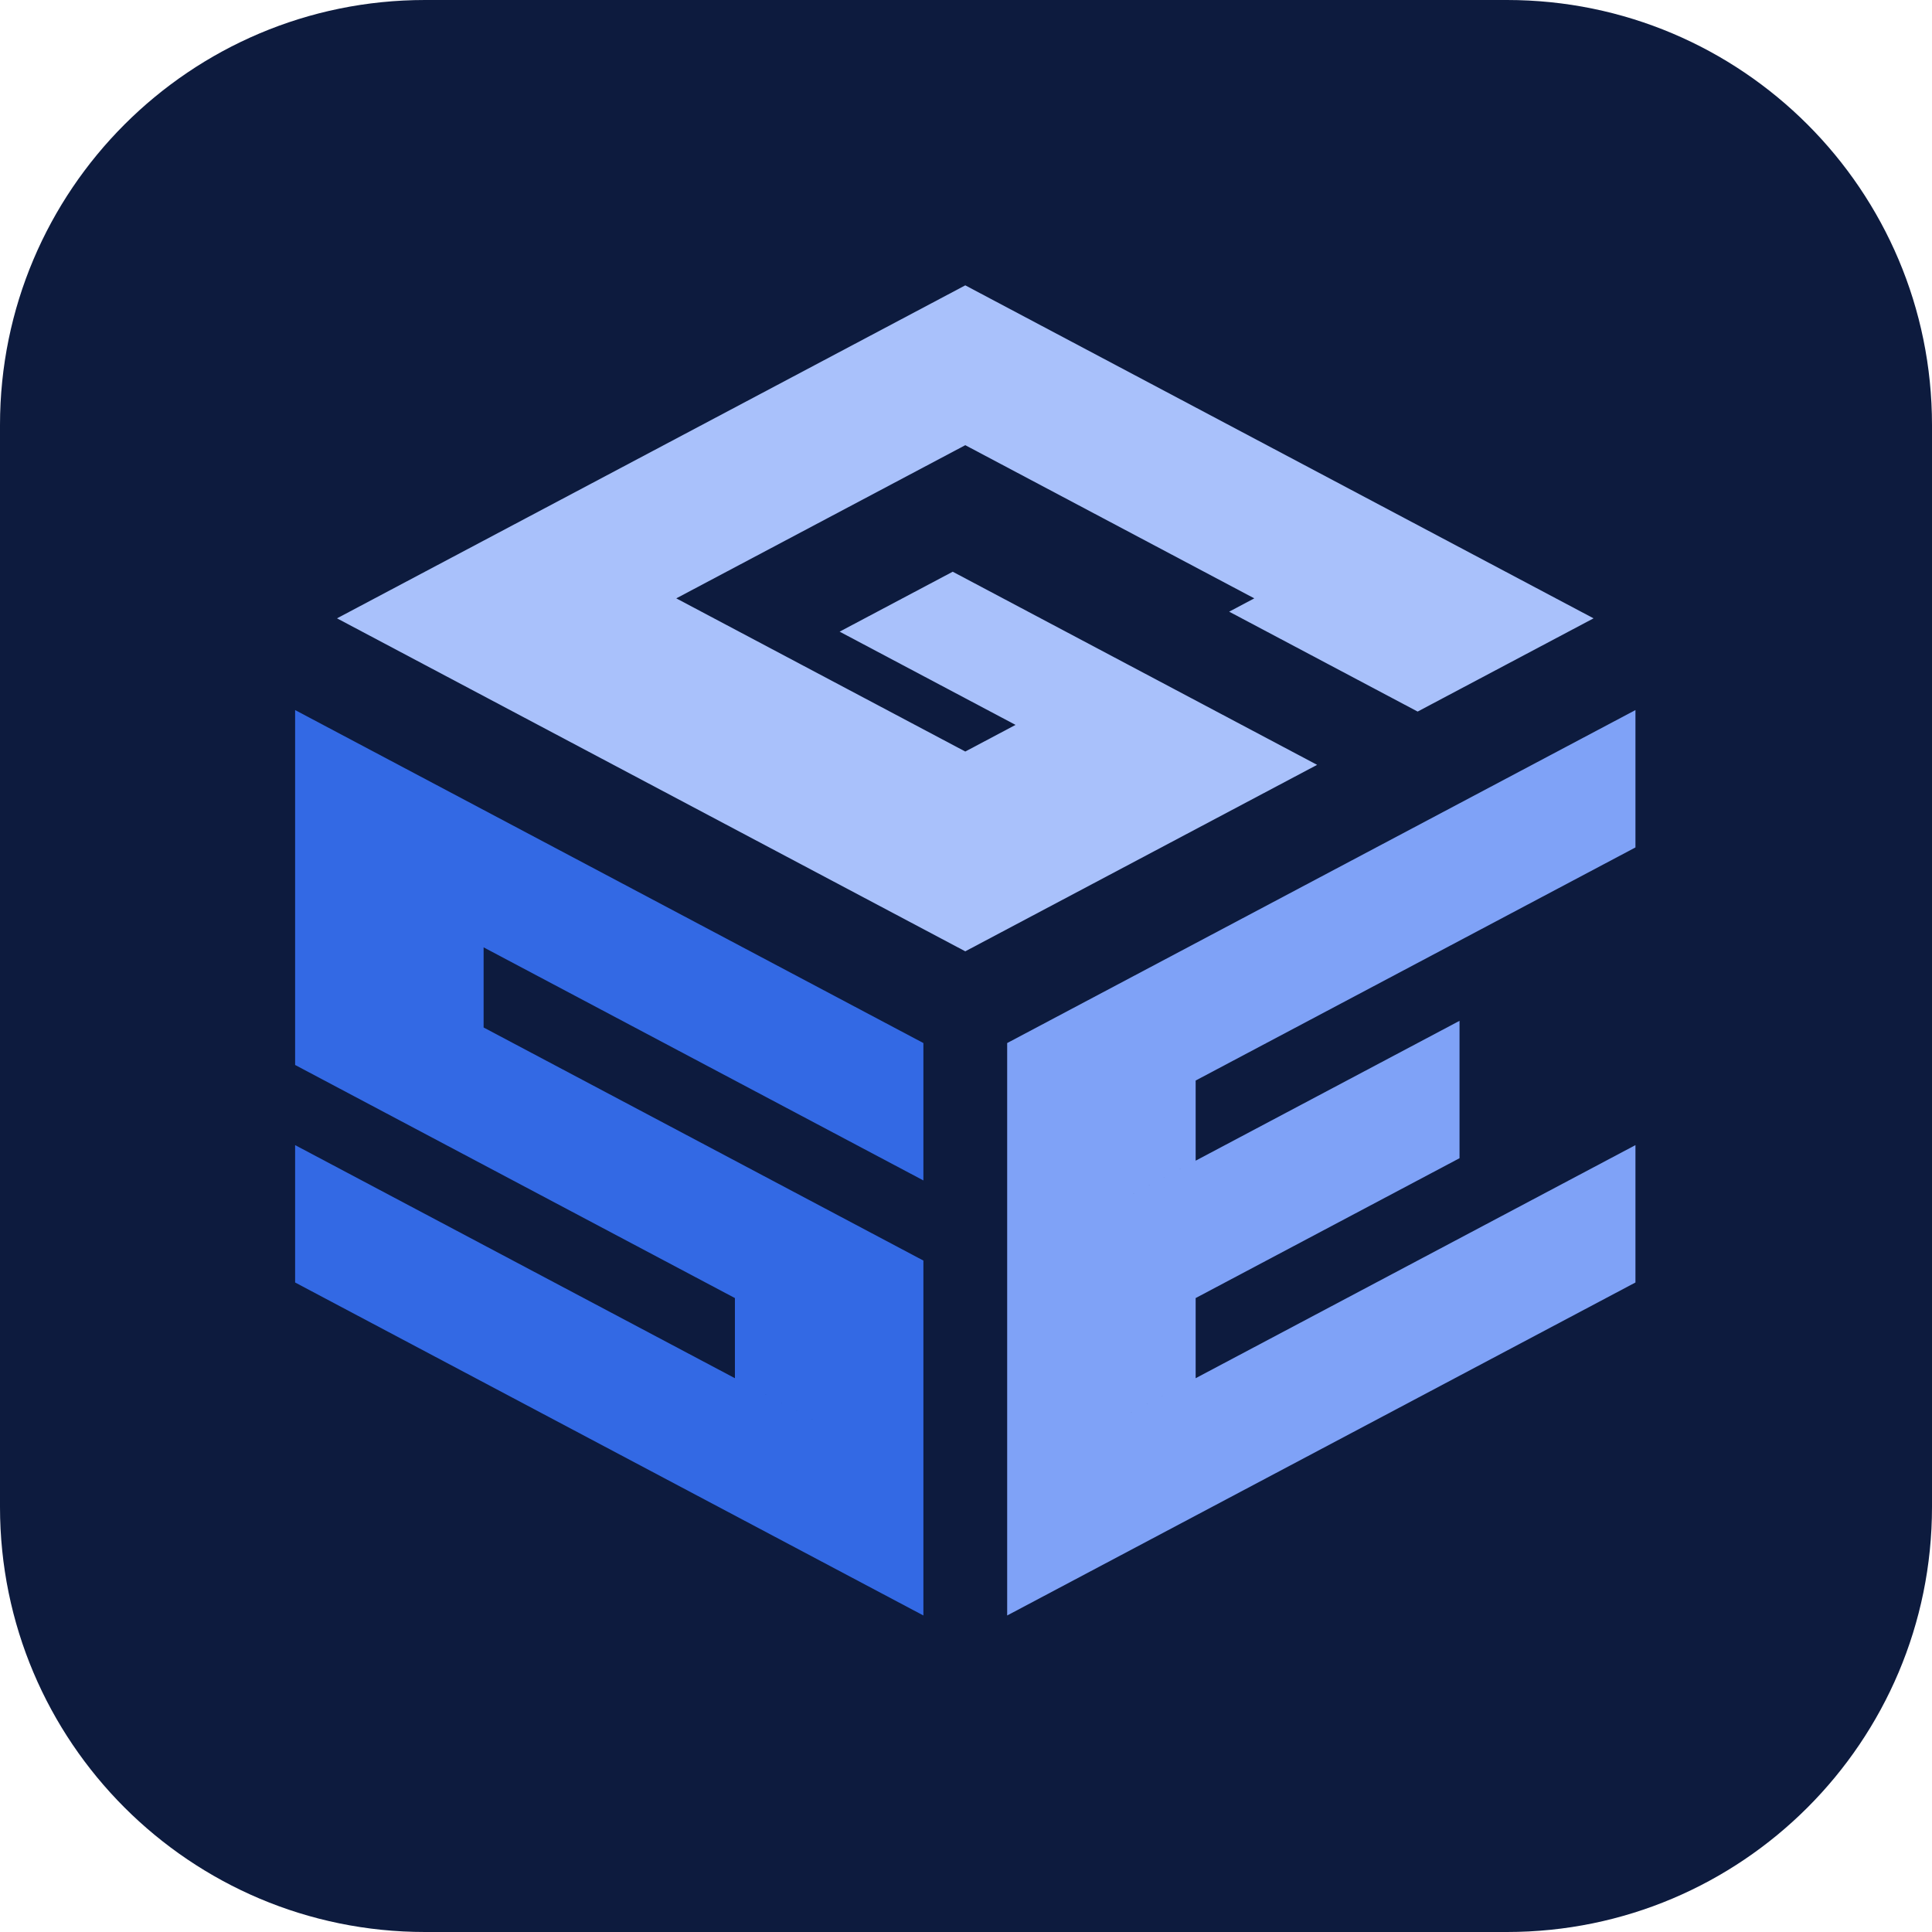
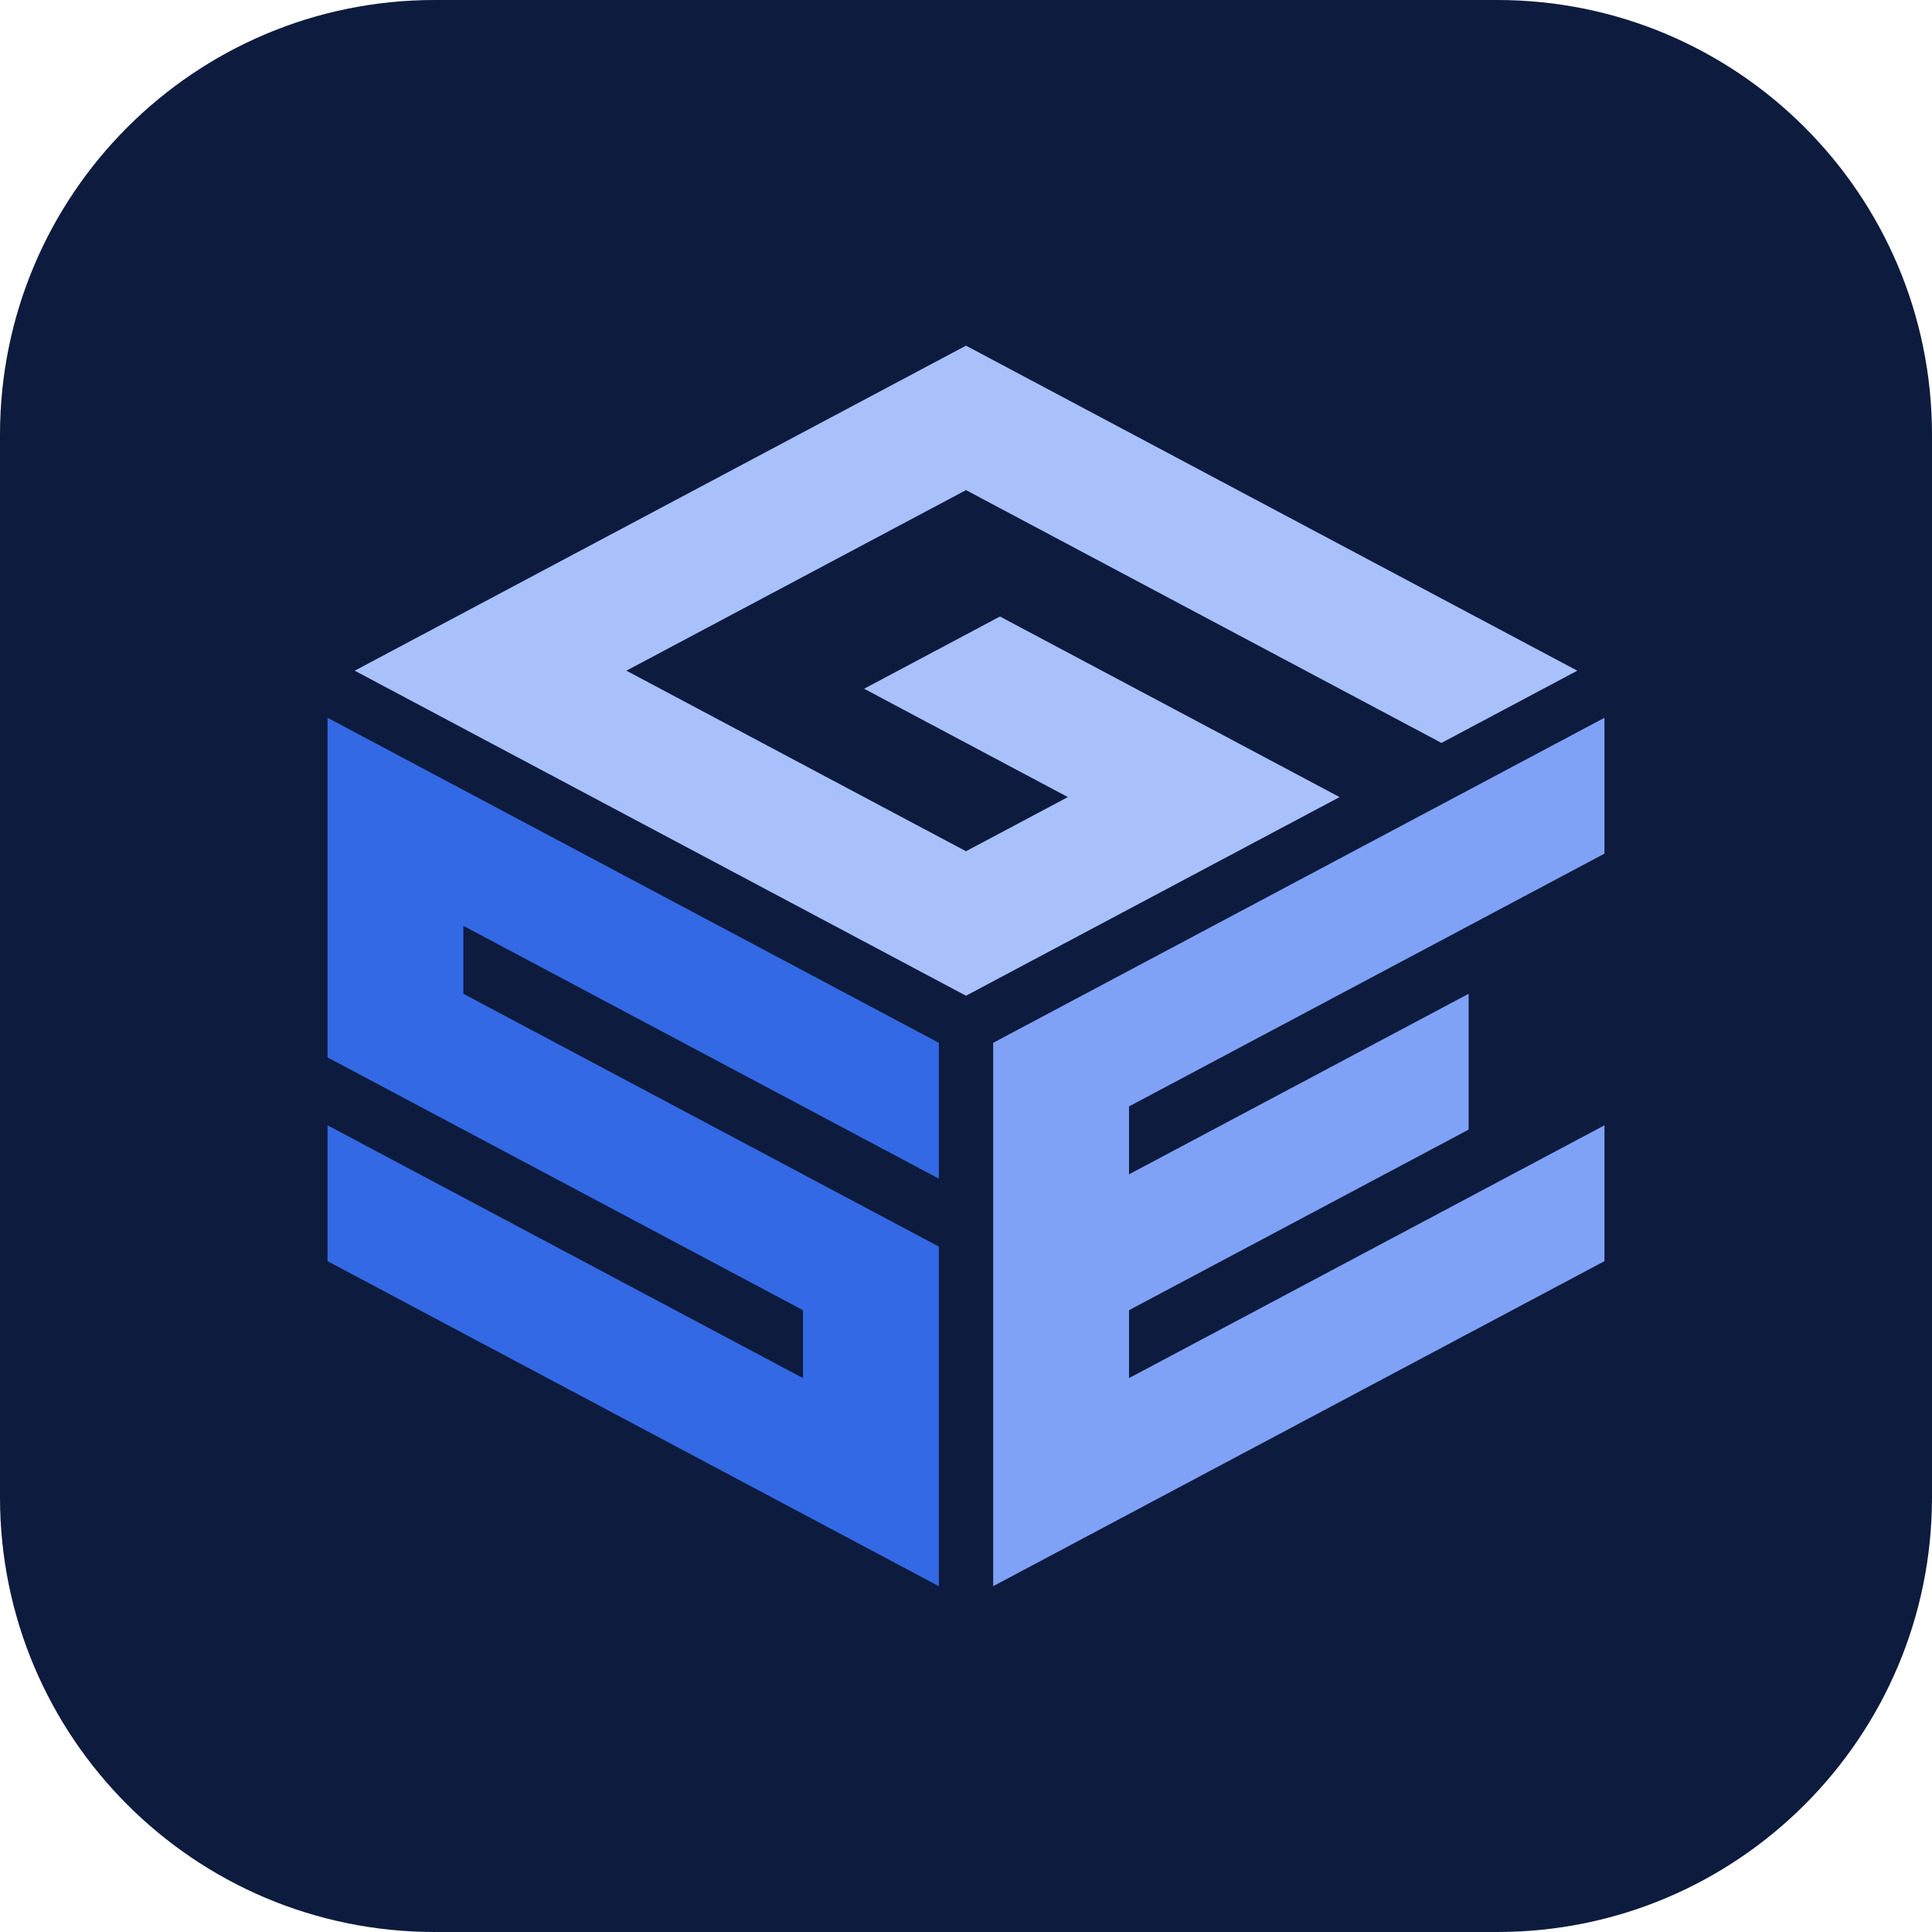
<svg xmlns="http://www.w3.org/2000/svg" viewBox="0 0 1024 1024" width="1024" height="1024">
-   <rect width="1024" height="1024" rx="225.28" fill="#0D1B3E" />
-   <g transform="translate(141.62 141.62) scale(0.74)">
-     <path d="M50 251.5 L500 13 L608 70.24 L158 308.74 Z M50 251.5 L185 179.95 L635 418.45 L500 490 Z M392 70.24 L500 13 L950 251.5 L842 308.74 Z M365 418.45 L617 284.89 L752 356.44 L500 490 Z M689 246.73 L815 179.95 L950 251.5 L824 318.28 Z M410 261.04 L491 218.11 L617 284.89 L536 327.82 Z" fill="#A9C1FB" />
-     <path d="M20 317.2 L470 555.7 L470 654.1 L20 415.6 Z M20 415.6 L155 487.15 L155 544.55 L20 473 Z M20 473 L470 711.5 L470 809.9 L20 571.4 Z M335 738.35 L470 809.9 L470 867.3 L335 795.75 Z M20 628.8 L470 867.3 L470 965.7 L20 727.2 Z" fill="#3369E4" />
-     <path d="M530 555.7 L980 317.2 L980 415.6 L530 654.1 Z M530 654.1 L665 582.55 L665 639.95 L530 711.5 Z M530 711.5 L854 539.78 L854 638.18 L530 809.9 Z M530 809.9 L665 738.35 L665 795.75 L530 867.3 Z M530 867.3 L980 628.8 L980 727.2 L530 965.7 Z" fill="#7FA2F7" />
+   <rect width="1024" height="1024" rx="230.4" fill="#0D1B3E" />
+   <g transform="translate(512 540.23) scale(0.72)">
+     <path d="M-450 -256.6 L0 -495.87 L100 -442.7 L-350 -203.43 Z M-450 -256.6 L-350 -309.77 L100 -70.51 L0 -17.33 Z M-100 -442.7 L0 -495.87 L450 -256.6 L350 -203.43 Z M-100 -70.51 L175 -216.73 L275 -163.55 L0 -17.33 Z M-75 -243.31 L25 -296.48 L175 -216.73 L75 -163.55 Z" fill="#A9C1FB" />
+     <path d="M-470 -221.93 L-20 17.33 L-20 117.33 L-470 -121.93 Z M-470 -121.93 L-370 -68.76 L-370 -18.76 L-470 -71.93 Z M-470 -71.93 L-20 167.33 L-20 267.33 L-470 28.07 Z M-120 214.16 L-20 267.33 L-20 317.33 L-120 264.16 Z M-470 78.07 L-20 317.33 L-20 417.33 L-470 178.07 Z" fill="#3369E4" />
+     <path d="M20 17.33 L470 -221.93 L470 -121.93 L20 117.33 Z M20 117.33 L120 64.16 L120 114.16 L20 167.33 Z M20 167.33 L370 -18.76 L370 81.24 L20 267.33 Z M20 267.33 L120 214.16 L120 264.16 L20 317.33 Z M20 317.33 L470 78.07 L470 178.07 L20 417.33 Z" fill="#7FA2F7" />
  </g>
</svg>
